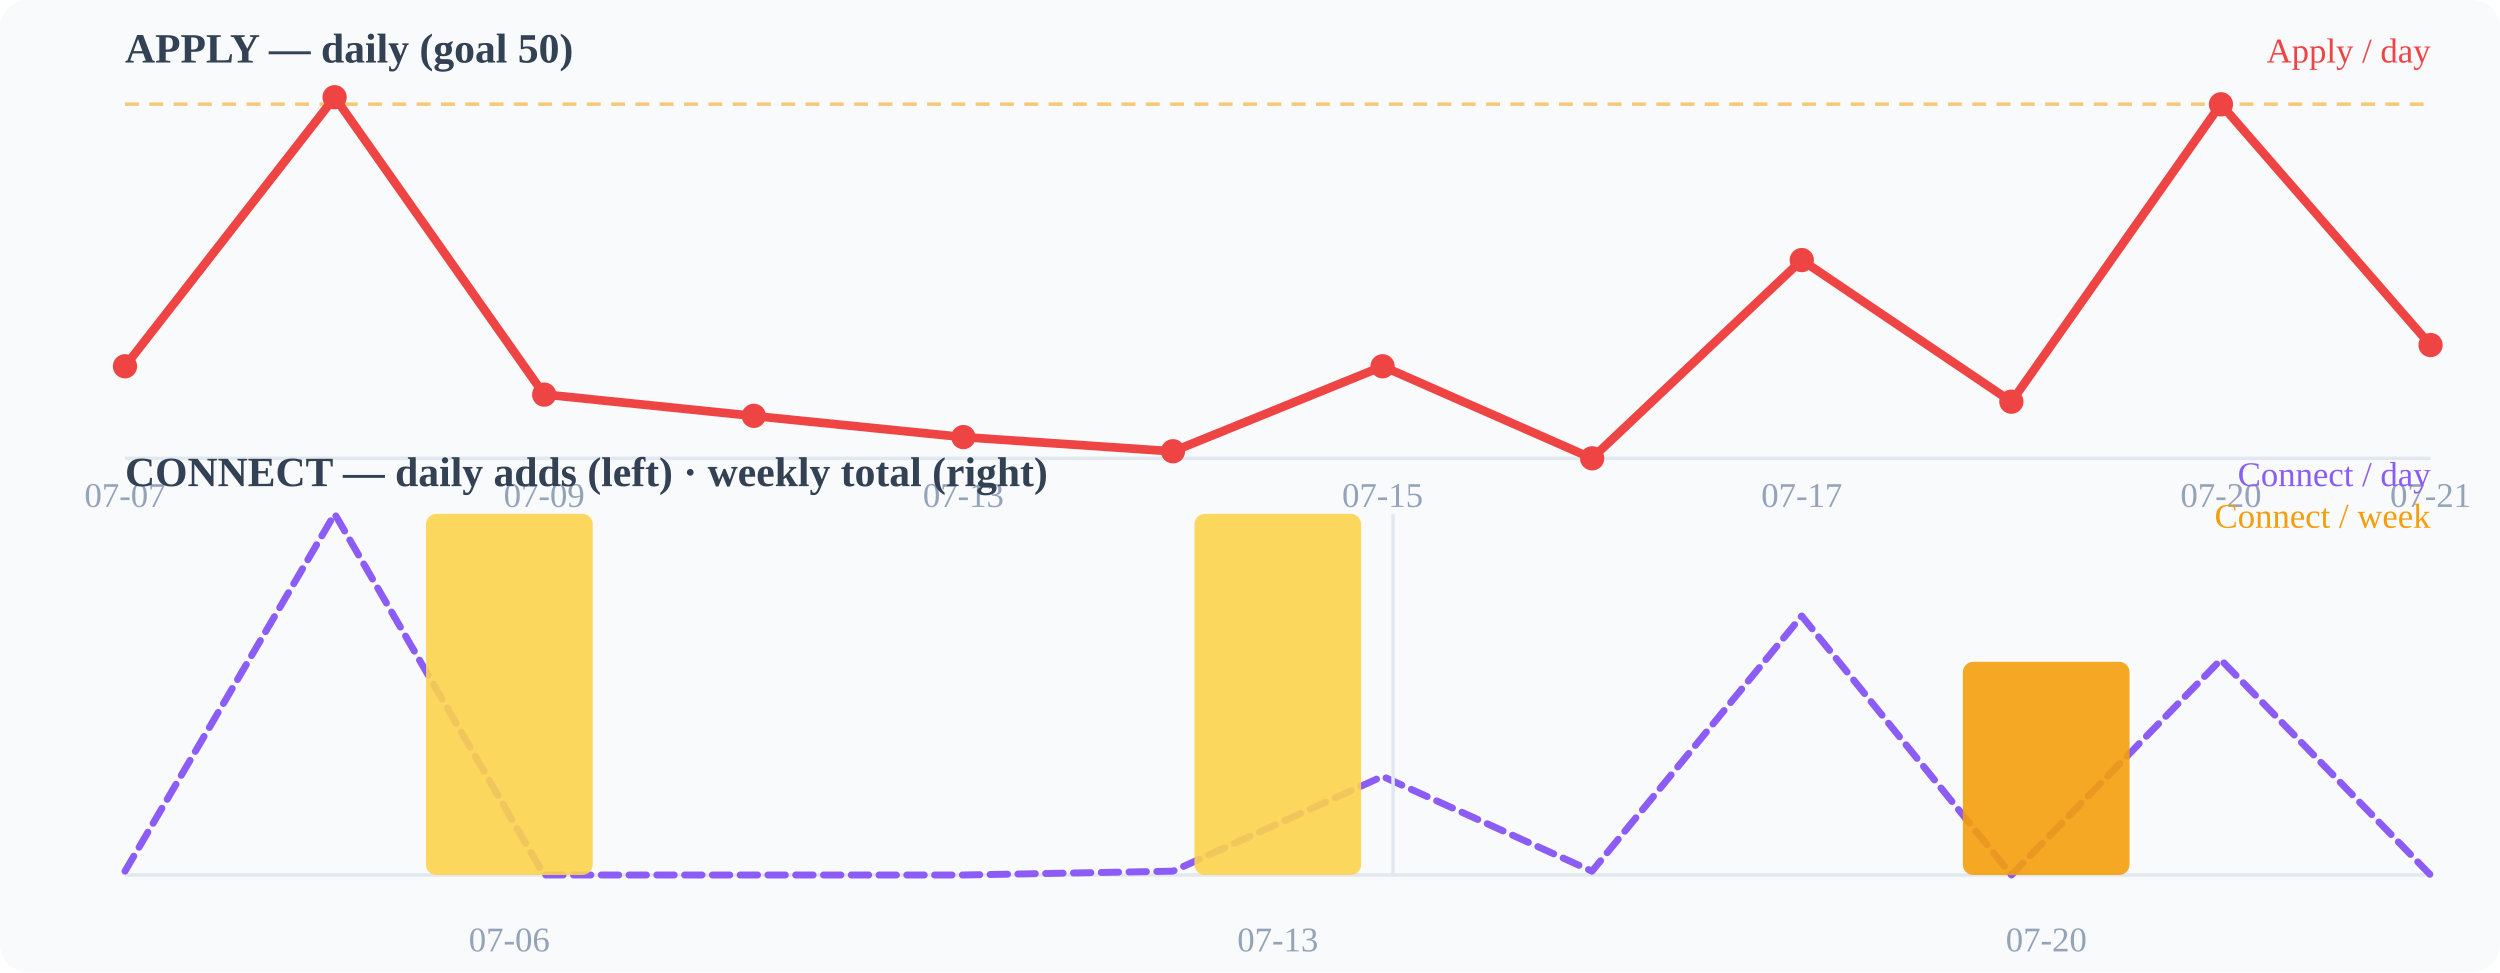
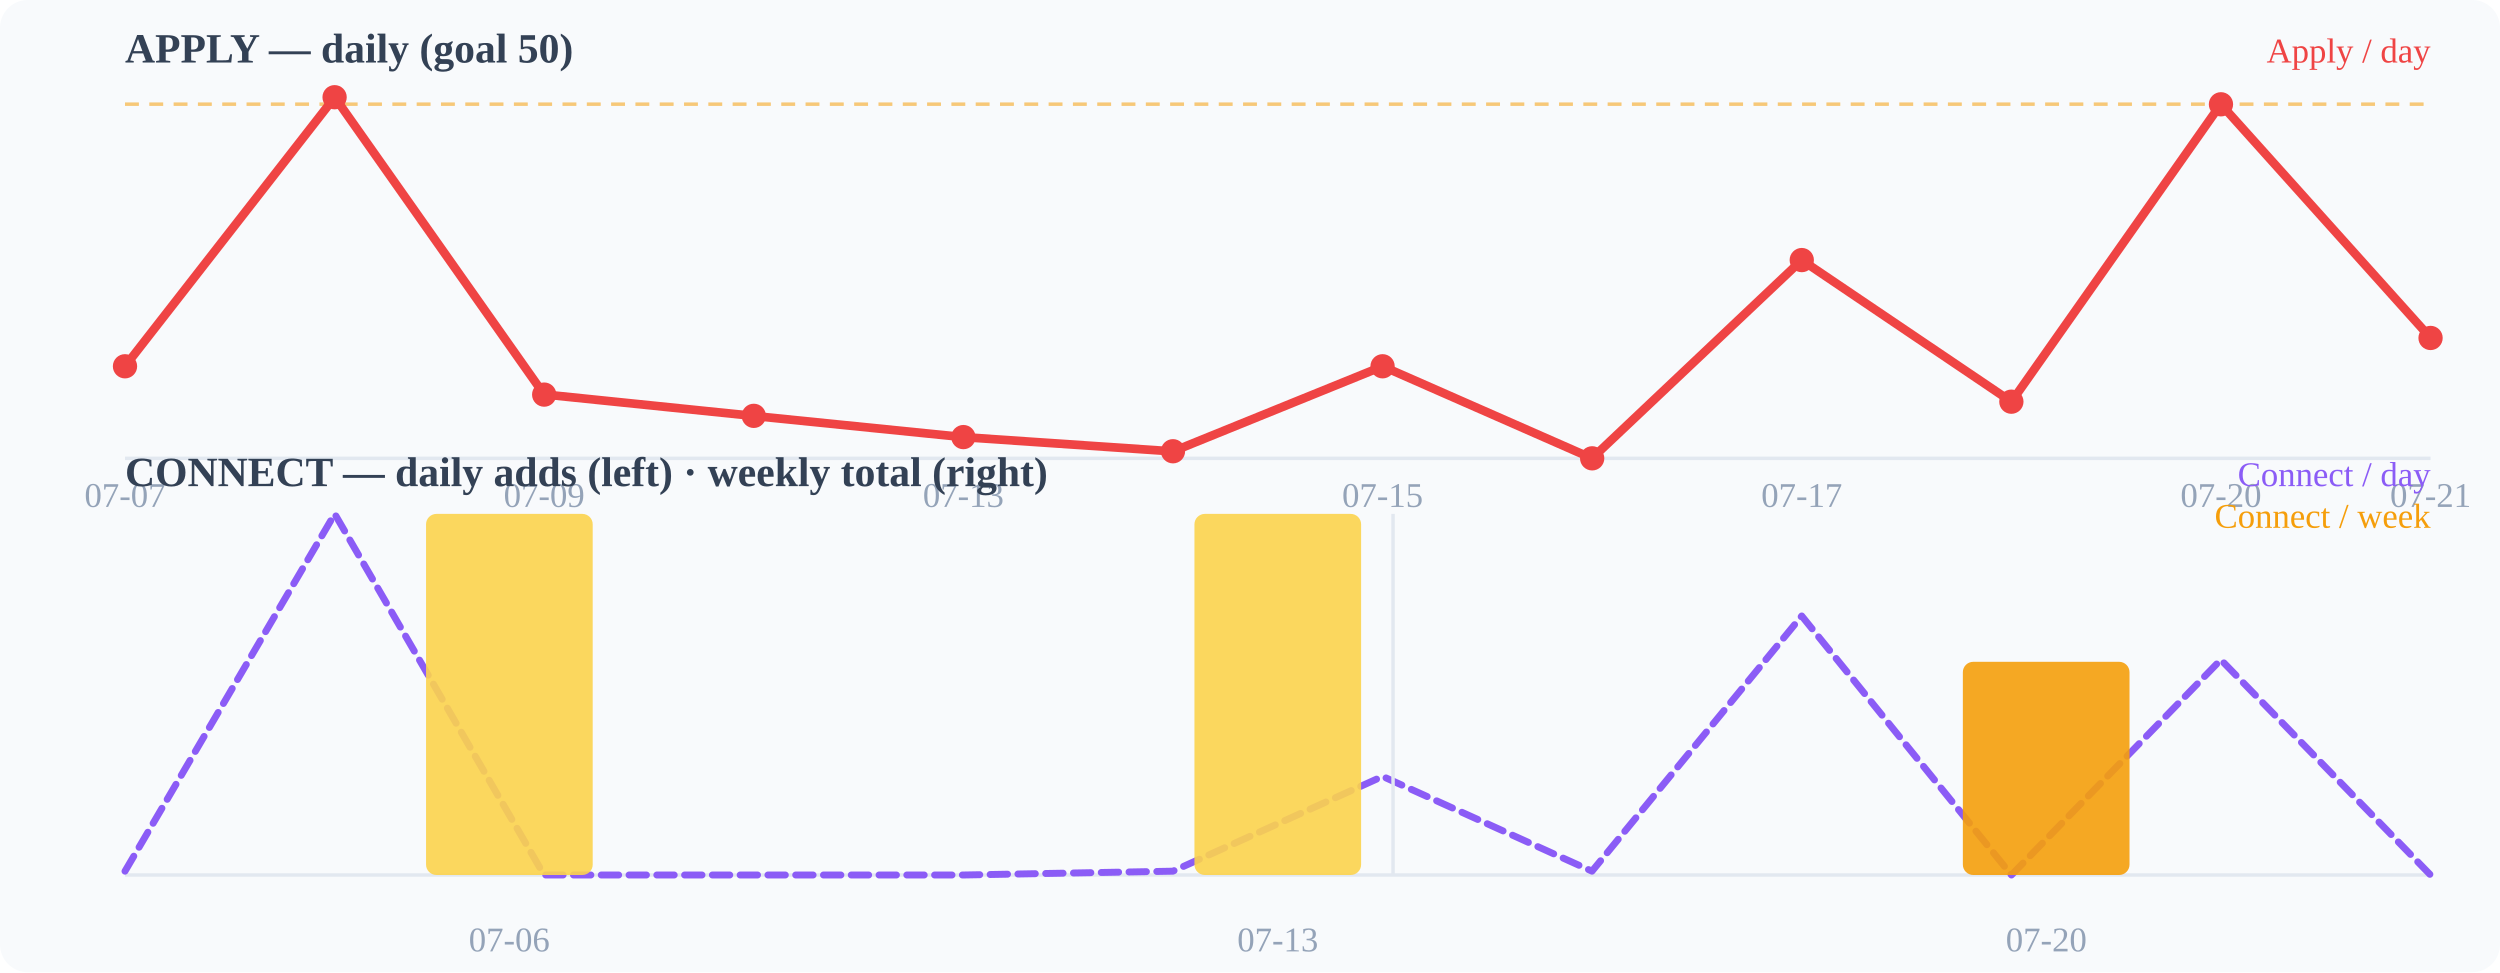
<svg xmlns="http://www.w3.org/2000/svg" width="720" height="280" viewBox="0 0 720 280">
  <rect width="720" height="280" fill="#f8fafc" rx="8" />
  <text x="36" y="18" font-size="12" font-weight="600" fill="#334155">APPLY — daily (goal 50)</text>
  <line x1="36" y1="132" x2="700" y2="132" stroke="#e2e8f0" stroke-width="1" />
  <line x1="36" y1="30.0" x2="700" y2="30.0" stroke="#f59e0b" stroke-width="1" stroke-dasharray="4 3" opacity="0.55" />
-   <polyline points="36.0,105.5 96.4,28.0 156.7,113.6 217.1,119.8 277.5,125.9 337.8,130.0 398.2,105.5 458.5,132.0 518.9,74.9 579.3,115.7 639.6,30.0 700.0,99.4" fill="none" stroke="#ef4444" stroke-width="2.5" stroke-linecap="round" stroke-linejoin="round" />
+   <polyline points="36.0,105.5 96.4,28.0 156.7,113.6 217.1,119.8 277.5,125.9 337.8,130.0 398.2,105.5 458.5,132.0 518.9,74.9 579.3,115.7 639.6,30.0 700.0,97.3" fill="none" stroke="#ef4444" stroke-width="2.5" stroke-linecap="round" stroke-linejoin="round" />
  <circle cx="36" cy="105.49" r="3.5" fill="#ef4444" />
  <circle cx="96.364" cy="28" r="3.5" fill="#ef4444" />
  <circle cx="156.727" cy="113.647" r="3.5" fill="#ef4444" />
  <circle cx="217.091" cy="119.765" r="3.5" fill="#ef4444" />
  <circle cx="277.455" cy="125.882" r="3.5" fill="#ef4444" />
  <circle cx="337.818" cy="129.961" r="3.5" fill="#ef4444" />
  <circle cx="398.182" cy="105.49" r="3.5" fill="#ef4444" />
  <circle cx="458.545" cy="132" r="3.5" fill="#ef4444" />
  <circle cx="518.909" cy="74.902" r="3.5" fill="#ef4444" />
  <circle cx="579.273" cy="115.686" r="3.5" fill="#ef4444" />
  <circle cx="639.636" cy="30.039" r="3.5" fill="#ef4444" />
-   <circle cx="700" cy="99.373" r="3.5" fill="#ef4444" />
+   <circle cx="700" cy="97.333" r="3.5" fill="#ef4444" />
  <text x="36" y="146" font-size="10" fill="#94a3b8" text-anchor="middle">07-07</text>
  <text x="156.727" y="146" font-size="10" fill="#94a3b8" text-anchor="middle">07-09</text>
  <text x="277.455" y="146" font-size="10" fill="#94a3b8" text-anchor="middle">07-13</text>
  <text x="398.182" y="146" font-size="10" fill="#94a3b8" text-anchor="middle">07-15</text>
  <text x="518.909" y="146" font-size="10" fill="#94a3b8" text-anchor="middle">07-17</text>
  <text x="639.636" y="146" font-size="10" fill="#94a3b8" text-anchor="middle">07-20</text>
  <text x="700" y="146" font-size="10" fill="#94a3b8" text-anchor="middle">07-21</text>
  <text x="36" y="140" font-size="12" font-weight="600" fill="#334155">CONNECT — daily adds (left) · weekly total (right)</text>
  <line x1="36" y1="252" x2="700" y2="252" stroke="#e2e8f0" stroke-width="1" />
  <polyline points="36.0,250.9 96.4,148.0 156.7,252.0 217.1,252.0 277.5,252.0 337.8,250.9 398.2,223.6 458.5,250.9 518.9,177.4 579.3,252.0 639.6,190.0 700.0,252.0" fill="none" stroke="#8b5cf6" stroke-width="2" stroke-linecap="round" stroke-linejoin="round" stroke-dasharray="5 3" />
  <rect x="122.7" y="148.0" width="48" height="104.0" rx="3" fill="#fcd34d" opacity="0.9" />
  <rect x="344.0" y="148.0" width="48" height="104.0" rx="3" fill="#fcd34d" opacity="0.9" />
  <rect x="565.3" y="190.6" width="48" height="61.4" rx="3" fill="#f59e0b" opacity="0.9" />
  <line x1="401.2" y1="148" x2="401.2" y2="252" stroke="#e2e8f0" stroke-width="1" />
  <text x="146.667" y="274" font-size="10" fill="#94a3b8" text-anchor="middle">07-06</text>
  <text x="368" y="274" font-size="10" fill="#94a3b8" text-anchor="middle">07-13</text>
  <text x="589.333" y="274" font-size="10" fill="#94a3b8" text-anchor="middle">07-20</text>
  <text x="700" y="18" font-size="10" fill="#ef4444" text-anchor="end">Apply / day</text>
  <text x="700" y="140" font-size="10" fill="#8b5cf6" text-anchor="end">Connect / day</text>
  <text x="700" y="152" font-size="10" fill="#f59e0b" text-anchor="end">Connect / week</text>
</svg>
